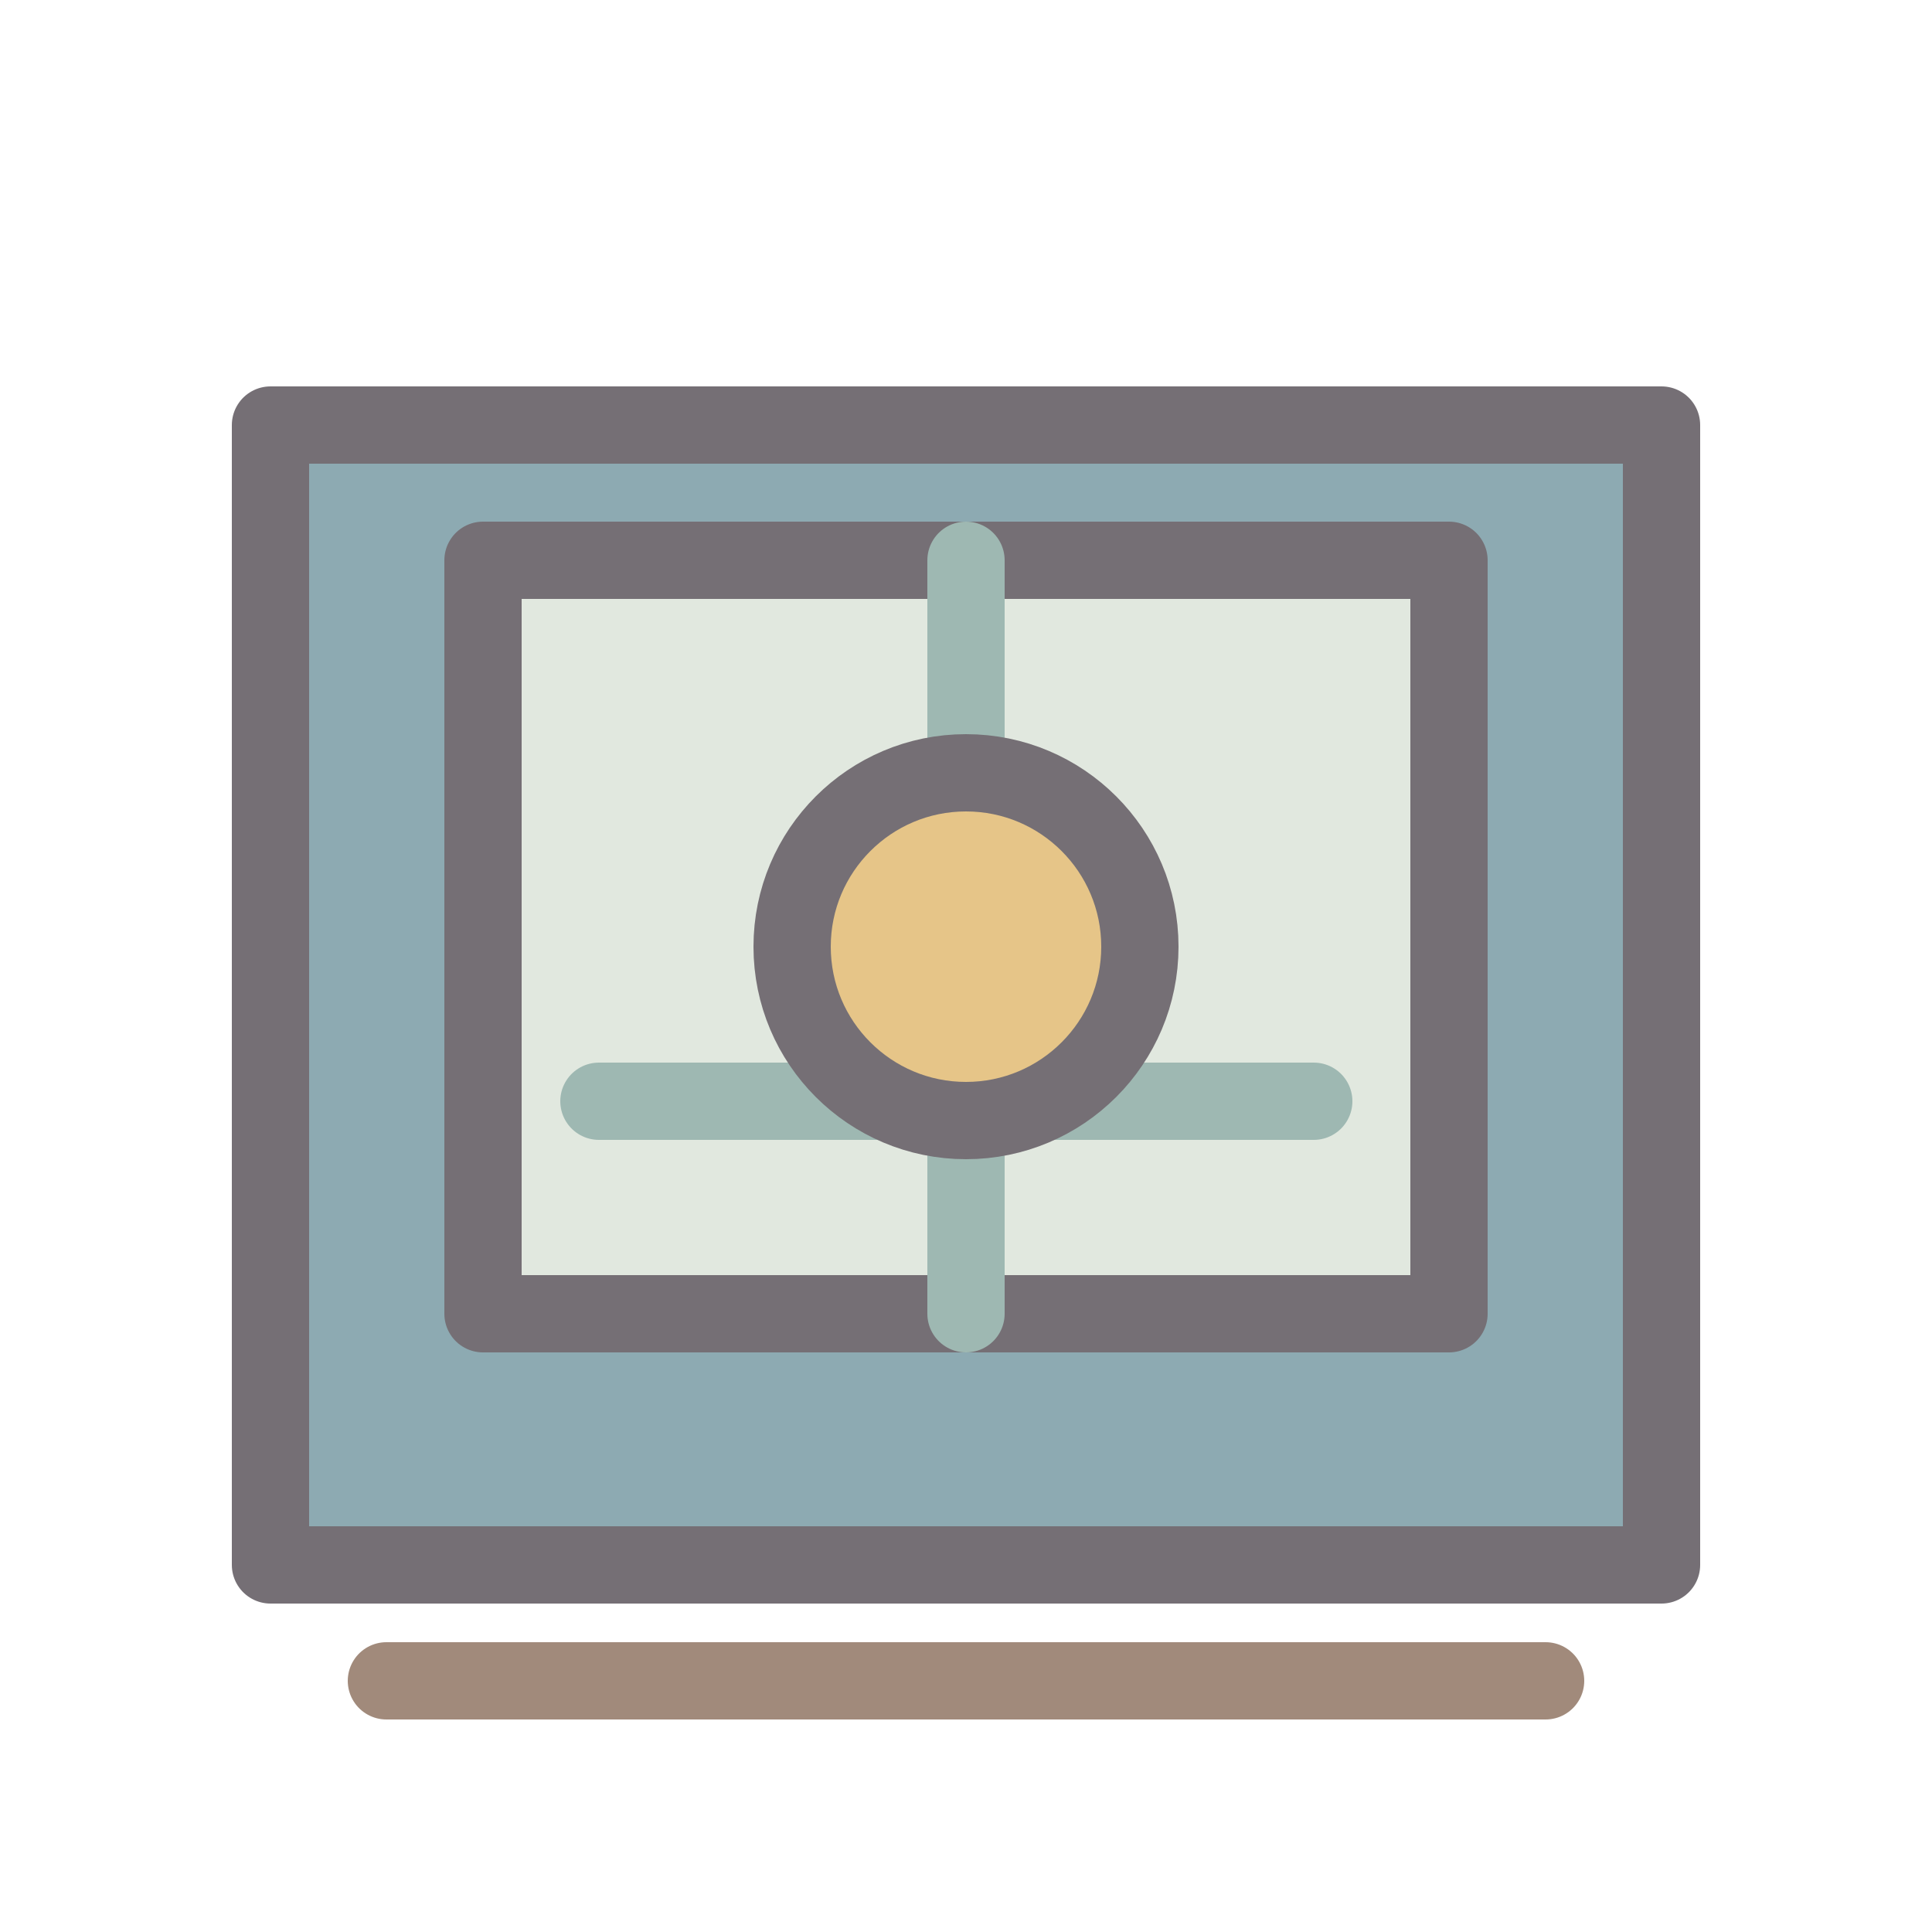
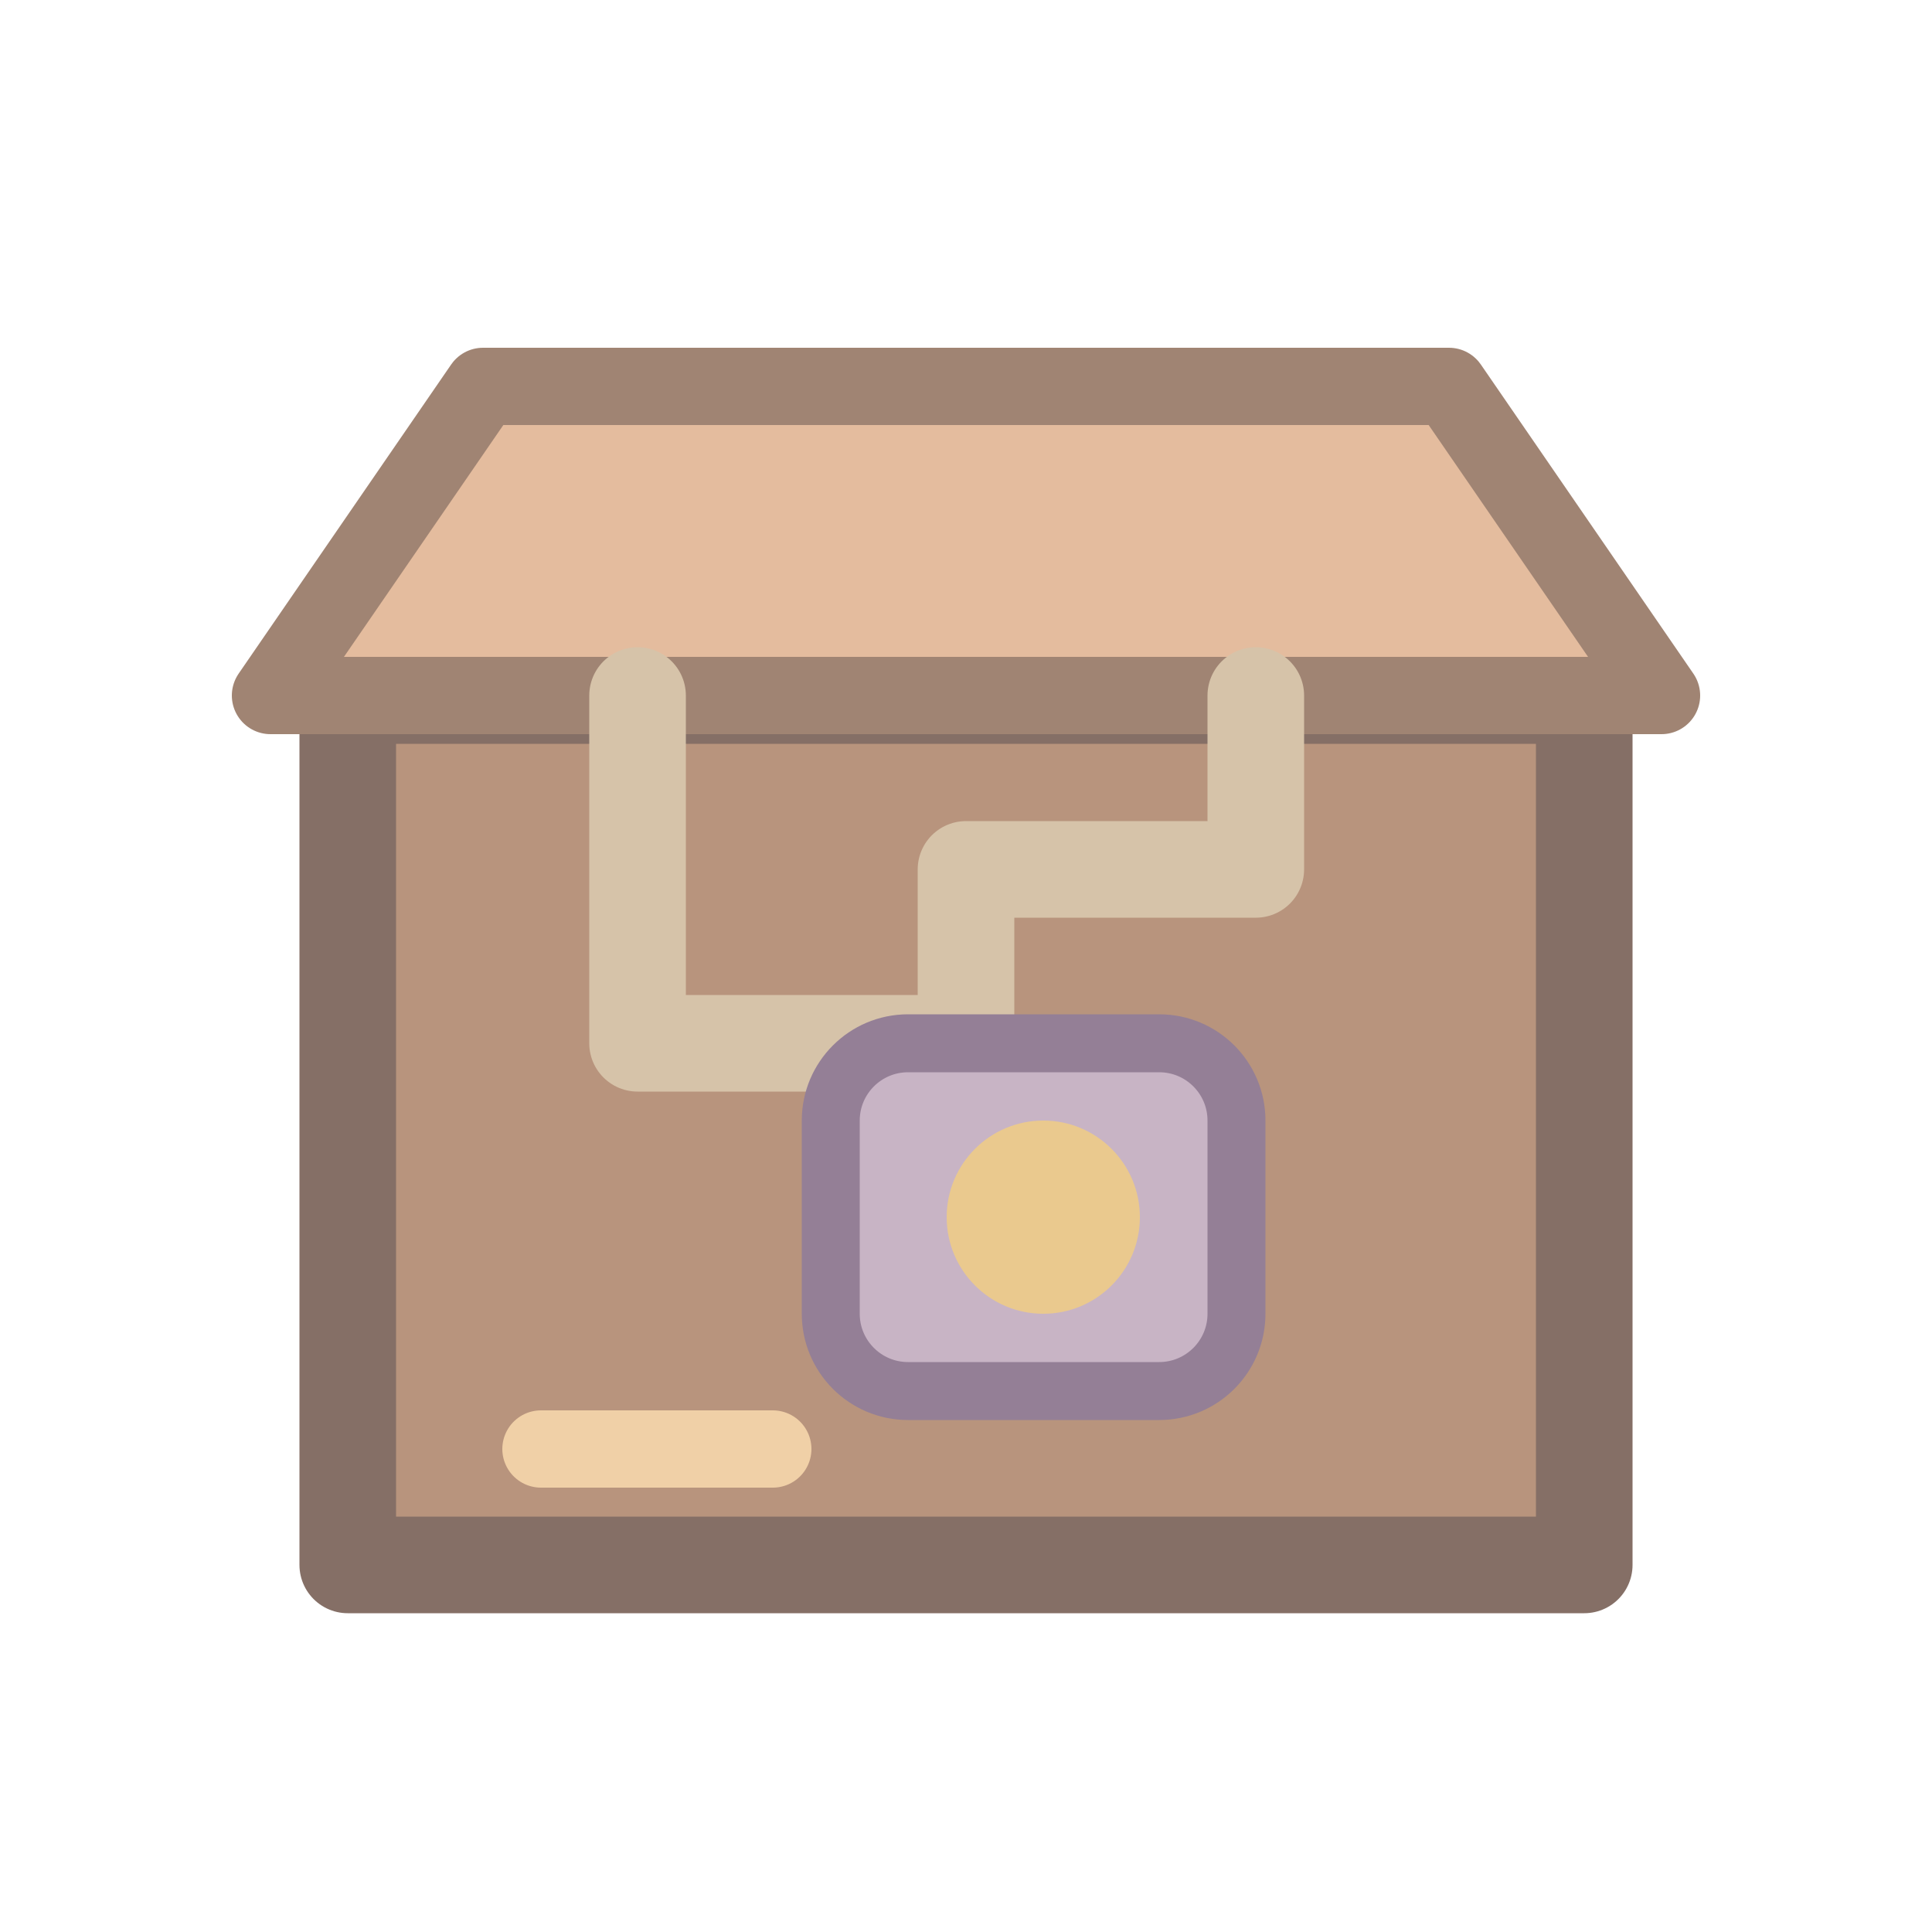
<svg xmlns="http://www.w3.org/2000/svg" viewBox="0 0 100 100">
-   <g stroke="#756F75" stroke-width="4" stroke-linecap="round" stroke-linejoin="round">
-     <path d="M14 22h72v59H14Z" fill="#8DAAB2" />
-     <path d="M25 29h50v39H25Z" fill="#E1E8DF" />
-     <path d="M31 57h37M50 29v39" stroke="#9EB8B2" />
-     <circle cx="50" cy="49" r="9" fill="#E6C588" />
-     <path d="M20 87h60" stroke="#A18A7B" />
+   <g stroke-linecap="round" stroke-linejoin="round">
+     <path d="M18 36h64v45H18Z" fill="#B8947D" stroke="#856F66" stroke-width="5" />
+     <path d="M14 36 25 20h50l11 16Z" fill="#E4BC9E" stroke="#A08473" stroke-width="4" />
+     <path d="M33 36v18h17v-9h15v-9" stroke="#D6C3A9" stroke-width="5" fill="none" />
+     <rect x="43" y="54" width="21" height="18" rx="4" fill="#C8B4C5" stroke="#947F96" stroke-width="3" />
+     <circle cx="54" cy="63" r="5" fill="#EAC98E" />
+     <path d="M28 75h12" stroke="#F0D0A7" stroke-width="4" />
  </g>
</svg>
